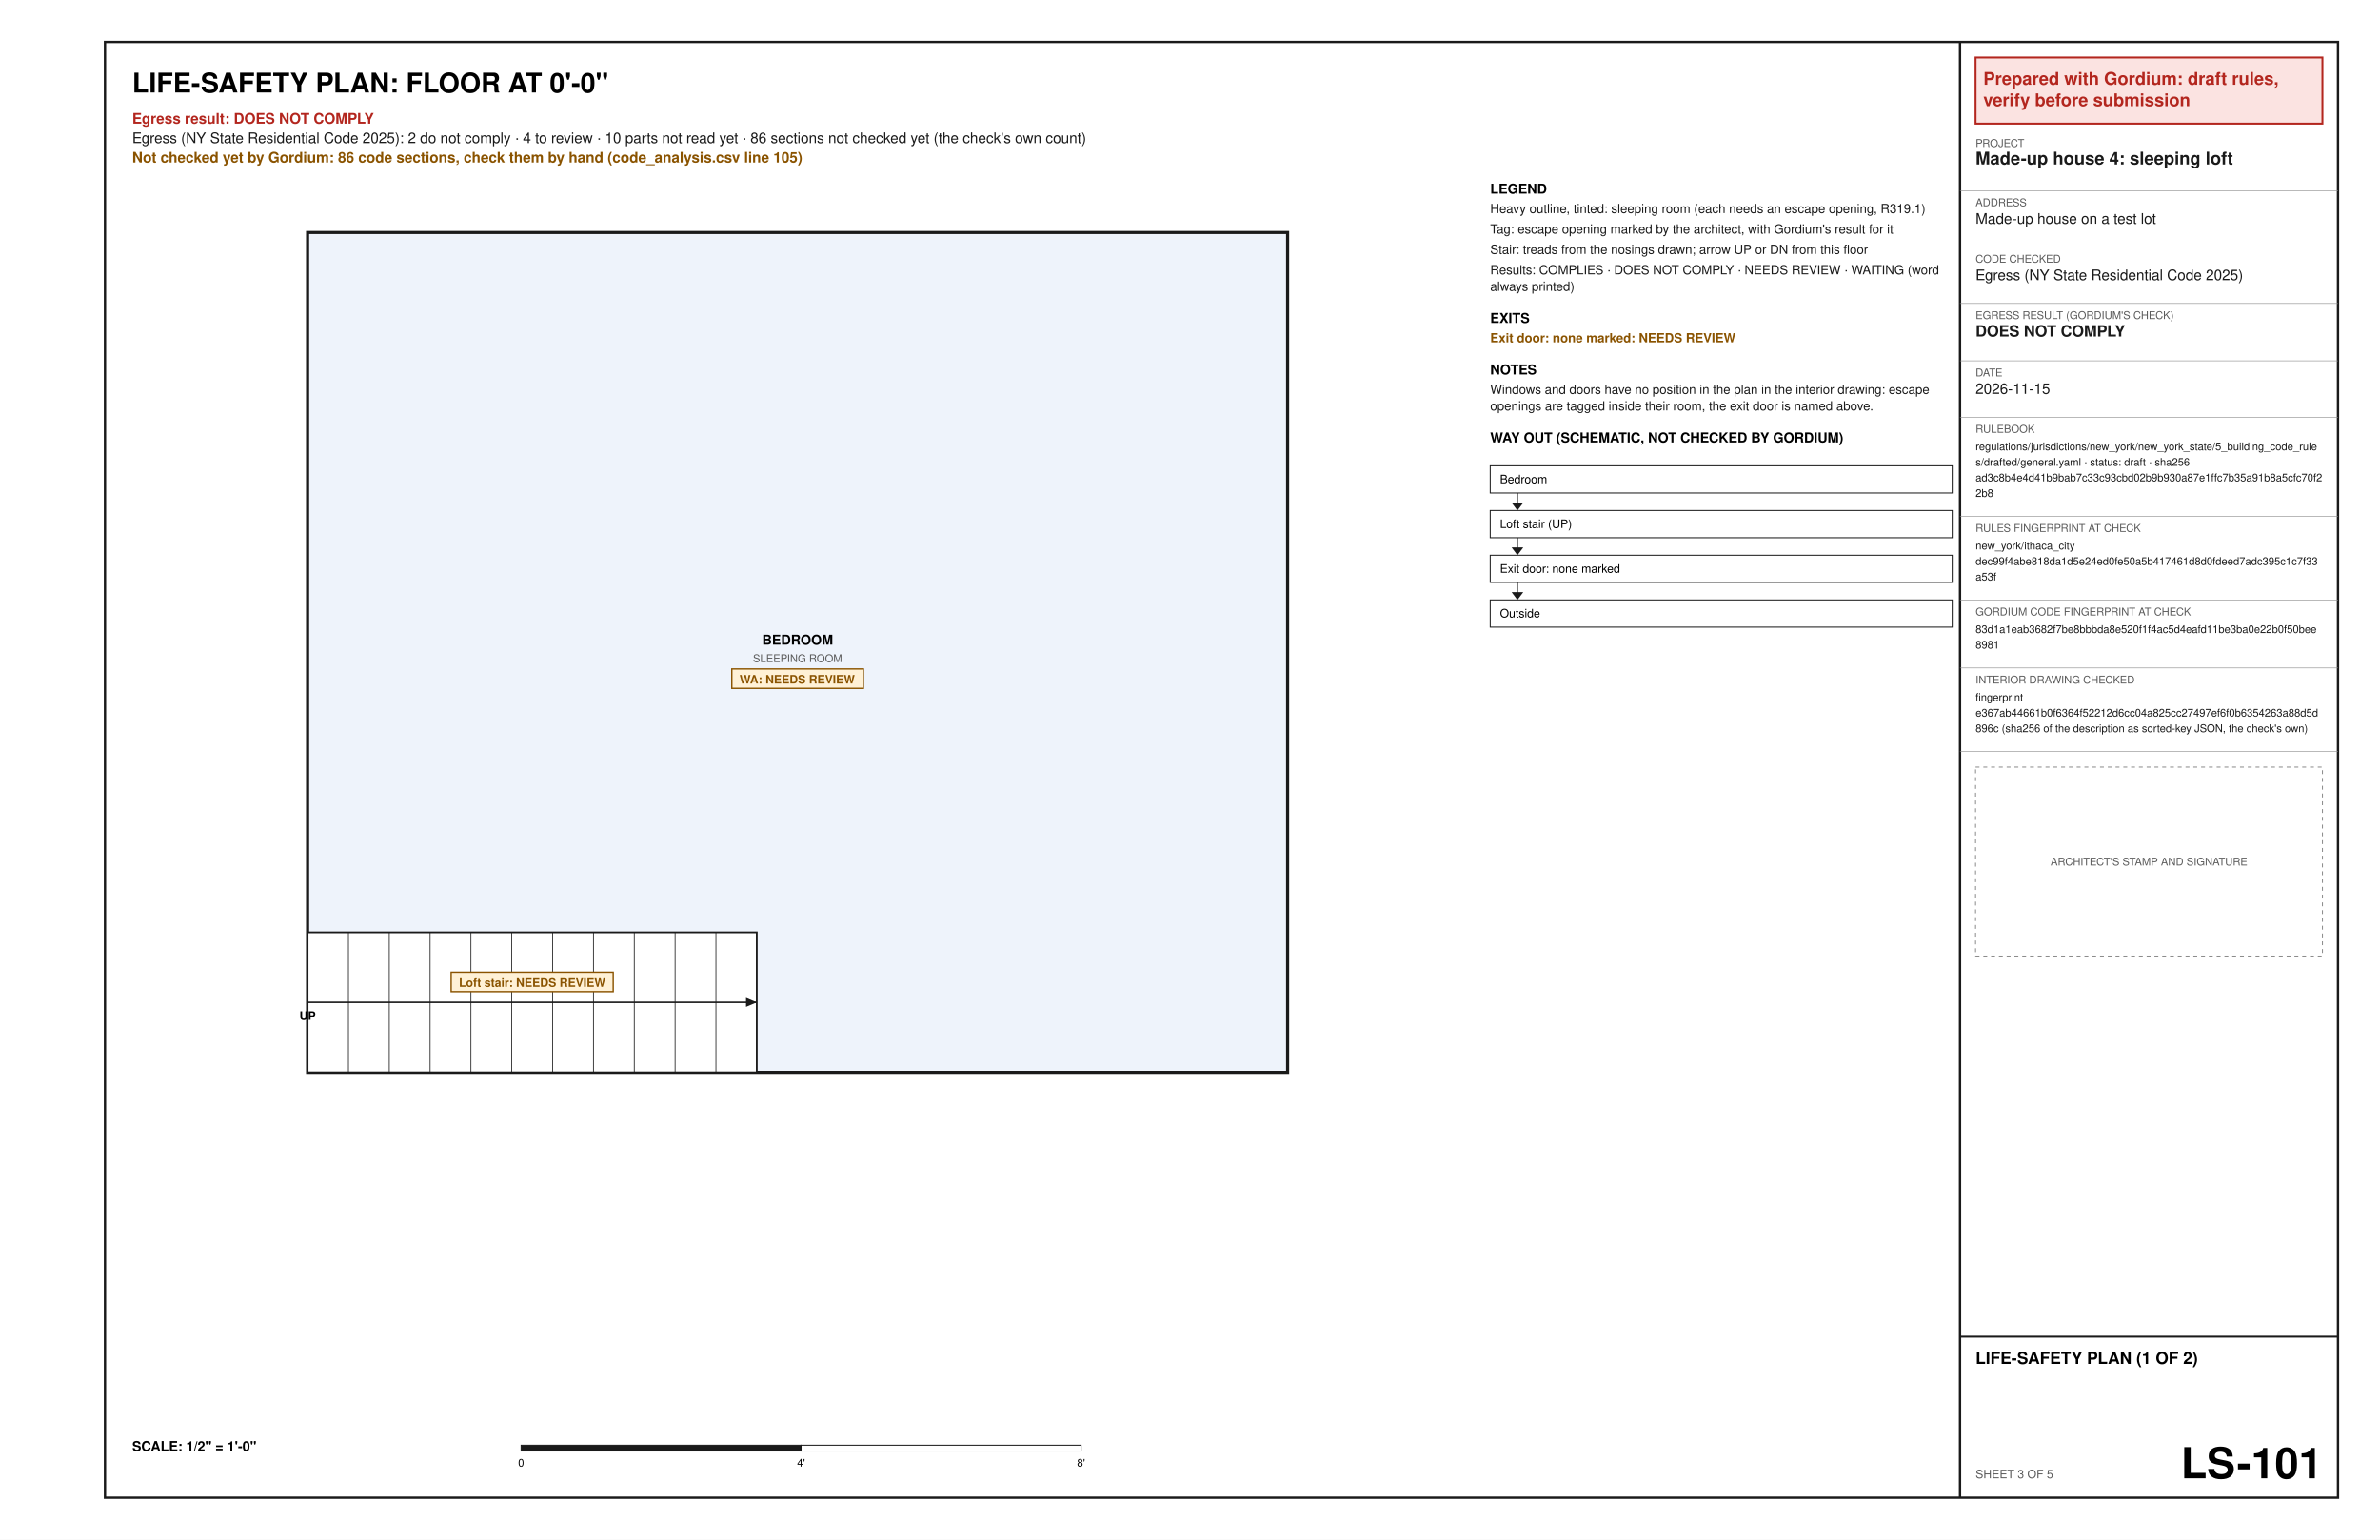
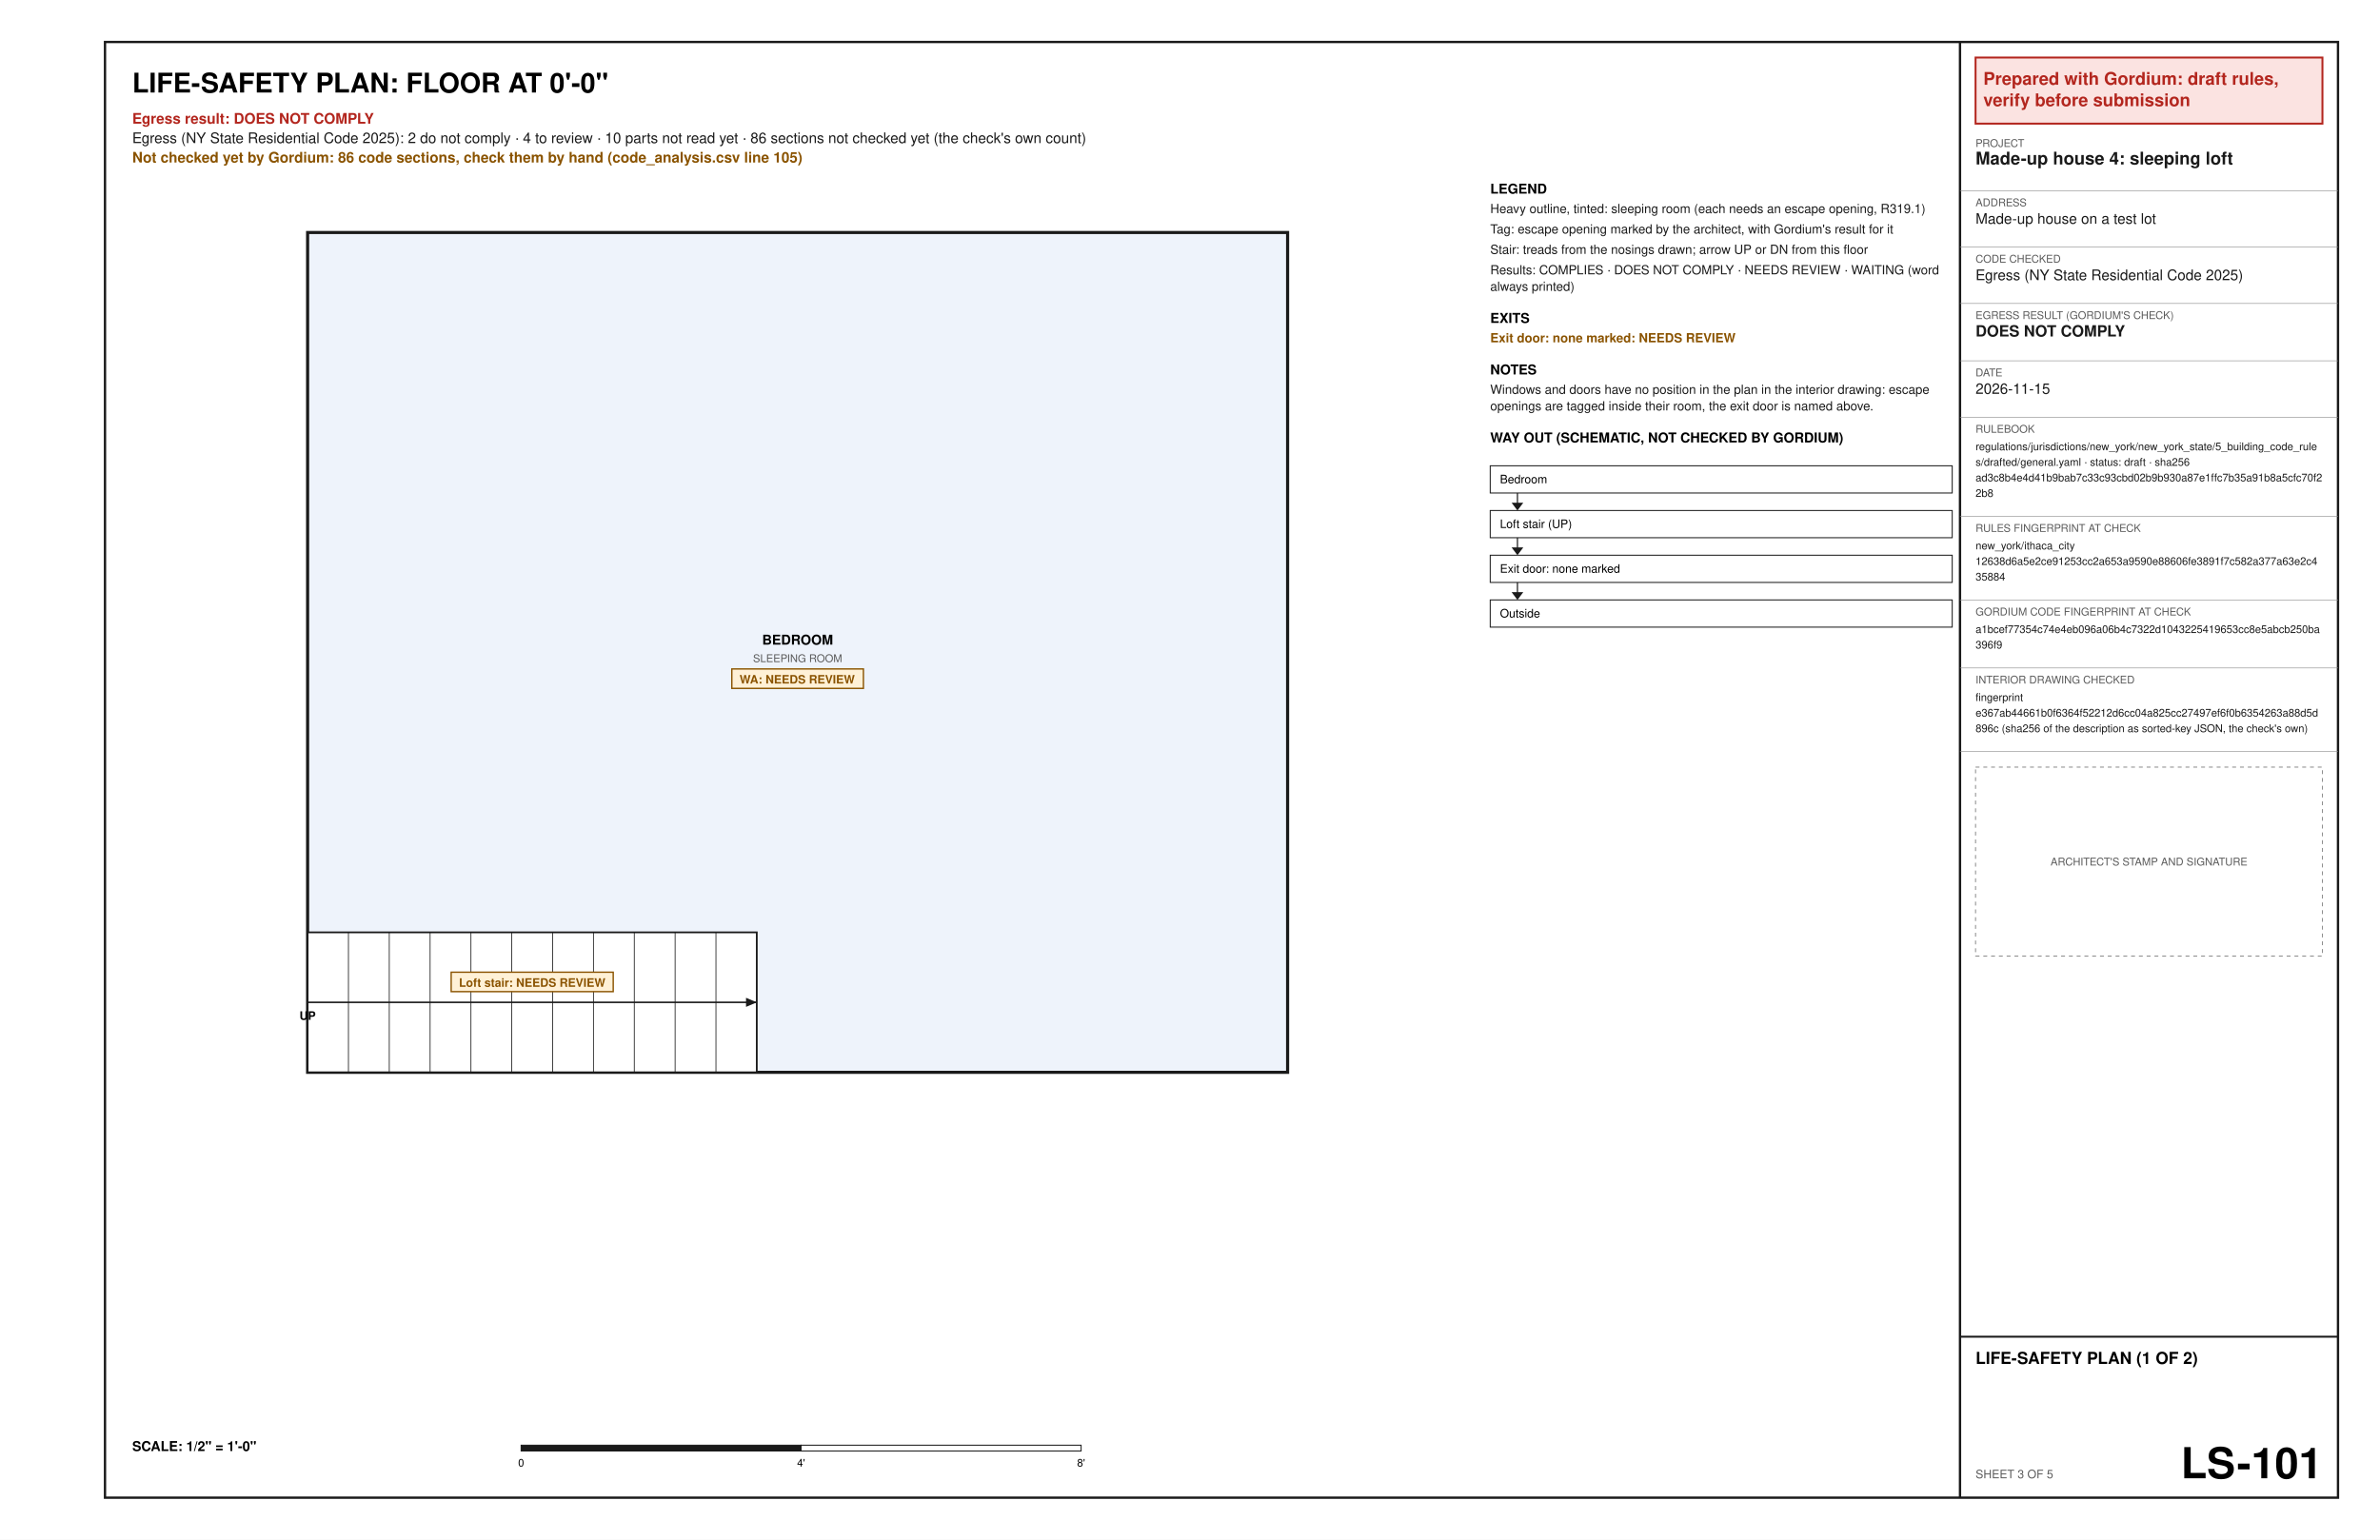
<svg xmlns="http://www.w3.org/2000/svg" width="17in" height="11in" viewBox="0 0 1224 792" font-family="Helvetica, Arial, sans-serif">
  <rect x="0" y="0" width="1224" height="792" fill="#ffffff" />
  <text x="68" y="47.6" font-size="14" font-weight="bold" text-anchor="start" fill="#000000" xml:space="preserve">LIFE-SAFETY PLAN: FLOOR AT 0'-0"</text>
  <text x="68" y="63.6" font-size="7.5" font-weight="bold" text-anchor="start" fill="#b3261e" xml:space="preserve">Egress result: DOES NOT COMPLY</text>
  <text x="68" y="73.6" font-size="7.5" text-anchor="start" fill="#1a1a1a" xml:space="preserve">Egress (NY State Residential Code 2025): 2 do not comply · 4 to review · 10 parts not read yet · 86 sections not checked yet (the check's own count)</text>
  <text x="68" y="83.6" font-size="7.5" font-weight="bold" text-anchor="start" fill="#8a5300" xml:space="preserve">Not checked yet by Gordium: 86 code sections, check them by hand (code_analysis.csv line 105)</text>
  <polygon points="158.2,551.6 662.2,551.6 662.2,119.6 158.2,119.6" fill="#eef3fb" stroke="#1a1a1a" stroke-width="1.6" />
  <text x="410.2" y="331.6" font-size="7" font-weight="bold" text-anchor="middle" fill="#000000" xml:space="preserve">BEDROOM</text>
  <text x="410.2" y="340.6" font-size="5.5" text-anchor="middle" fill="#5a5a5a" xml:space="preserve">SLEEPING ROOM</text>
  <polygon points="376.37,344.1 444.04,344.1 444.04,354.1 376.37,354.1" fill="#fff1d6" stroke="#8a5300" stroke-width="0.7" />
  <text x="380.37" y="351.6" font-size="6" font-weight="bold" text-anchor="start" fill="#8a5300" xml:space="preserve">WA: NEEDS REVIEW</text>
  <polygon points="158.2,551.6 158.2,479.6 389.2,479.6 389.2,551.6" fill="#ffffff" stroke="#1a1a1a" stroke-width="0.9" />
  <line x1="179.2" y1="551.6" x2="179.2" y2="479.6" stroke="#1a1a1a" stroke-width="0.4" />
  <line x1="200.2" y1="551.6" x2="200.2" y2="479.6" stroke="#1a1a1a" stroke-width="0.4" />
  <line x1="221.2" y1="551.6" x2="221.2" y2="479.6" stroke="#1a1a1a" stroke-width="0.4" />
  <line x1="242.2" y1="551.6" x2="242.2" y2="479.6" stroke="#1a1a1a" stroke-width="0.4" />
  <line x1="263.2" y1="551.6" x2="263.2" y2="479.6" stroke="#1a1a1a" stroke-width="0.4" />
  <line x1="284.2" y1="551.6" x2="284.2" y2="479.6" stroke="#1a1a1a" stroke-width="0.4" />
  <line x1="305.2" y1="551.6" x2="305.2" y2="479.6" stroke="#1a1a1a" stroke-width="0.4" />
  <line x1="326.2" y1="551.6" x2="326.2" y2="479.6" stroke="#1a1a1a" stroke-width="0.4" />
  <line x1="347.2" y1="551.6" x2="347.2" y2="479.6" stroke="#1a1a1a" stroke-width="0.4" />
  <line x1="368.2" y1="551.6" x2="368.2" y2="479.6" stroke="#1a1a1a" stroke-width="0.4" />
  <line x1="158.2" y1="515.6" x2="389.2" y2="515.6" stroke="#1a1a1a" stroke-width="0.8" />
  <polygon points="389.2,515.6 383.67,517.94 383.67,513.26" fill="#1a1a1a" />
  <text x="158.2" y="524.6" font-size="6" font-weight="bold" text-anchor="middle" fill="#000000" xml:space="preserve">UP</text>
  <polygon points="232.03,500.1 315.37,500.1 315.37,510.1 232.03,510.1" fill="#fff1d6" stroke="#8a5300" stroke-width="0.7" />
  <text x="236.03" y="507.6" font-size="6" font-weight="bold" text-anchor="start" fill="#8a5300" xml:space="preserve">Loft stair: NEEDS REVIEW</text>
  <text x="68" y="746.4" font-size="7" font-weight="bold" text-anchor="start" fill="#000000" xml:space="preserve">SCALE: 1/2" = 1'-0"</text>
  <polygon points="268,743.4 412,743.4 412,746.4 268,746.4" fill="#1a1a1a" stroke="#1a1a1a" stroke-width="0.5" />
  <polygon points="412,743.4 556,743.4 556,746.4 412,746.4" fill="#ffffff" stroke="#1a1a1a" stroke-width="0.5" />
  <text x="268" y="754.4" font-size="5.5" text-anchor="middle" fill="#000000" xml:space="preserve">0</text>
  <text x="412" y="754.4" font-size="5.5" text-anchor="middle" fill="#000000" xml:space="preserve">4'</text>
  <text x="556" y="754.4" font-size="5.5" text-anchor="middle" fill="#000000" xml:space="preserve">8'</text>
  <text x="766.4" y="99.6" font-size="7" font-weight="bold" text-anchor="start" fill="#000000" xml:space="preserve">LEGEND</text>
  <text x="766.4" y="109.6" font-size="6.5" text-anchor="start" fill="#1a1a1a" xml:space="preserve">Heavy outline, tinted: sleeping room (each needs an escape opening, R319.1)</text>
  <text x="766.4" y="120.1" font-size="6.5" text-anchor="start" fill="#1a1a1a" xml:space="preserve">Tag: escape opening marked by the architect, with Gordium's result for it</text>
  <text x="766.4" y="130.6" font-size="6.5" text-anchor="start" fill="#1a1a1a" xml:space="preserve">Stair: treads from the nosings drawn; arrow UP or DN from this floor</text>
  <text x="766.4" y="141.1" font-size="6.5" text-anchor="start" fill="#1a1a1a" xml:space="preserve">Results: COMPLIES · DOES NOT COMPLY · NEEDS REVIEW · WAITING (word</text>
  <text x="766.4" y="149.6" font-size="6.5" text-anchor="start" fill="#1a1a1a" xml:space="preserve">always printed)</text>
  <text x="766.4" y="166.1" font-size="7" font-weight="bold" text-anchor="start" fill="#000000" xml:space="preserve">EXITS</text>
  <text x="766.4" y="176.1" font-size="6.5" font-weight="bold" text-anchor="start" fill="#8a5300" xml:space="preserve">Exit door: none marked: NEEDS REVIEW</text>
  <text x="766.4" y="192.6" font-size="7" font-weight="bold" text-anchor="start" fill="#000000" xml:space="preserve">NOTES</text>
  <text x="766.4" y="202.6" font-size="6.5" text-anchor="start" fill="#1a1a1a" xml:space="preserve">Windows and doors have no position in the plan in the interior drawing: escape</text>
  <text x="766.4" y="211.1" font-size="6.5" text-anchor="start" fill="#1a1a1a" xml:space="preserve">openings are tagged inside their room, the exit door is named above.</text>
  <text x="766.4" y="227.6" font-size="7" font-weight="bold" text-anchor="start" fill="#000000" xml:space="preserve">WAY OUT (SCHEMATIC, NOT CHECKED BY GORDIUM)</text>
  <polygon points="766.4,239.6 1004,239.6 1004,253.6 766.4,253.6" fill="none" stroke="#1a1a1a" stroke-width="0.5" />
  <text x="771.4" y="248.6" font-size="6" text-anchor="start" fill="#000000" xml:space="preserve">Bedroom</text>
  <line x1="780.4" y1="253.6" x2="780.4" y2="261.6" stroke="#1a1a1a" stroke-width="0.6" />
  <polygon points="777.4,258.6 783.4,258.6 780.4,262.6" fill="#1a1a1a" />
  <polygon points="766.4,262.6 1004,262.6 1004,276.6 766.4,276.6" fill="none" stroke="#1a1a1a" stroke-width="0.5" />
  <text x="771.4" y="271.6" font-size="6" text-anchor="start" fill="#000000" xml:space="preserve">Loft stair (UP)</text>
  <line x1="780.4" y1="276.6" x2="780.4" y2="284.6" stroke="#1a1a1a" stroke-width="0.6" />
  <polygon points="777.4,281.6 783.4,281.6 780.4,285.6" fill="#1a1a1a" />
  <polygon points="766.4,285.6 1004,285.6 1004,299.6 766.4,299.6" fill="none" stroke="#1a1a1a" stroke-width="0.5" />
  <text x="771.4" y="294.6" font-size="6" text-anchor="start" fill="#000000" xml:space="preserve">Exit door: none marked</text>
  <line x1="780.4" y1="299.6" x2="780.4" y2="307.6" stroke="#1a1a1a" stroke-width="0.6" />
  <polygon points="777.4,304.6 783.4,304.6 780.4,308.6" fill="#1a1a1a" />
  <polygon points="766.4,308.6 1004,308.6 1004,322.6 766.4,322.6" fill="none" stroke="#1a1a1a" stroke-width="0.5" />
  <text x="771.4" y="317.6" font-size="6" text-anchor="start" fill="#000000" xml:space="preserve">Outside</text>
  <polygon points="54,21.6 1202.4,21.6 1202.4,770.4 54,770.4" fill="none" stroke="#1a1a1a" stroke-width="1.2" />
  <line x1="1008" y1="21.6" x2="1008" y2="770.4" stroke="#1a1a1a" stroke-width="1.2" />
  <polygon points="1016,29.6 1194.4,29.6 1194.4,63.6 1016,63.6" fill="#fbe3e1" stroke="#b3261e" stroke-width="1" />
  <text x="1020" y="43.6" font-size="9" font-weight="bold" text-anchor="start" fill="#b3261e" xml:space="preserve">Prepared with Gordium: draft rules,</text>
  <text x="1020" y="54.6" font-size="9" font-weight="bold" text-anchor="start" fill="#b3261e" xml:space="preserve">verify before submission</text>
  <text x="1016" y="75.6" font-size="5.5" text-anchor="start" fill="#5a5a5a" xml:space="preserve">PROJECT</text>
  <text x="1016" y="84.6" font-size="9" font-weight="bold" text-anchor="start" fill="#1a1a1a" xml:space="preserve">Made-up house 4: sleeping loft</text>
  <line x1="1008" y1="98.1" x2="1202.4" y2="98.1" stroke="#8c8c8c" stroke-width="0.3" />
  <text x="1016" y="106.1" font-size="5.5" text-anchor="start" fill="#5a5a5a" xml:space="preserve">ADDRESS</text>
  <text x="1016" y="115.1" font-size="7.5" text-anchor="start" fill="#1a1a1a" xml:space="preserve">Made-up house on a test lot</text>
  <line x1="1008" y1="127.1" x2="1202.4" y2="127.1" stroke="#8c8c8c" stroke-width="0.3" />
  <text x="1016" y="135.1" font-size="5.5" text-anchor="start" fill="#5a5a5a" xml:space="preserve">CODE CHECKED</text>
  <text x="1016" y="144.1" font-size="7.5" text-anchor="start" fill="#1a1a1a" xml:space="preserve">Egress (NY State Residential Code 2025)</text>
  <line x1="1008" y1="156.1" x2="1202.4" y2="156.1" stroke="#8c8c8c" stroke-width="0.3" />
  <text x="1016" y="164.1" font-size="5.5" text-anchor="start" fill="#5a5a5a" xml:space="preserve">EGRESS RESULT (GORDIUM'S CHECK)</text>
  <text x="1016" y="173.1" font-size="8" font-weight="bold" text-anchor="start" fill="#1a1a1a" xml:space="preserve">DOES NOT COMPLY</text>
  <line x1="1008" y1="185.6" x2="1202.4" y2="185.6" stroke="#8c8c8c" stroke-width="0.3" />
  <text x="1016" y="193.6" font-size="5.5" text-anchor="start" fill="#5a5a5a" xml:space="preserve">DATE</text>
  <text x="1016" y="202.6" font-size="7.5" text-anchor="start" fill="#1a1a1a" xml:space="preserve">2026-11-15</text>
  <line x1="1008" y1="214.6" x2="1202.4" y2="214.6" stroke="#8c8c8c" stroke-width="0.3" />
  <text x="1016" y="222.6" font-size="5.5" text-anchor="start" fill="#5a5a5a" xml:space="preserve">RULEBOOK</text>
  <text x="1016" y="231.6" font-size="5.5" text-anchor="start" fill="#1a1a1a" xml:space="preserve">regulations/jurisdictions/new_york/new_york_state/5_building_code_rule</text>
  <text x="1016" y="239.6" font-size="5.5" text-anchor="start" fill="#1a1a1a" xml:space="preserve">s/drafted/general.yaml · status: draft · sha256</text>
  <text x="1016" y="247.6" font-size="5.5" text-anchor="start" fill="#1a1a1a" xml:space="preserve">ad3c8b4e4d41b9bab7c33c93cbd02b9b930a87e1ffc7b35a91b8a5cfc70f2</text>
  <text x="1016" y="255.6" font-size="5.5" text-anchor="start" fill="#1a1a1a" xml:space="preserve">2b8</text>
  <line x1="1008" y1="265.6" x2="1202.4" y2="265.6" stroke="#8c8c8c" stroke-width="0.3" />
  <text x="1016" y="273.6" font-size="5.5" text-anchor="start" fill="#5a5a5a" xml:space="preserve">RULES FINGERPRINT AT CHECK</text>
  <text x="1016" y="282.6" font-size="5.5" text-anchor="start" fill="#1a1a1a" xml:space="preserve">new_york/ithaca_city</text>
-   <text x="1016" y="290.6" font-size="5.5" text-anchor="start" fill="#1a1a1a" xml:space="preserve">dec99f4abe818da1d5e24ed0fe50a5b417461d8d0fdeed7adc395c1c7f33</text>
-   <text x="1016" y="298.6" font-size="5.5" text-anchor="start" fill="#1a1a1a" xml:space="preserve">a53f</text>
+   <text x="1016" y="290.6" font-size="5.5" text-anchor="start" fill="#1a1a1a" xml:space="preserve">12638d6a5e2ce91253cc2a653a9590e88606fe3891f7c582a377a63e2c4</text>
+   <text x="1016" y="298.6" font-size="5.5" text-anchor="start" fill="#1a1a1a" xml:space="preserve">35884</text>
  <line x1="1008" y1="308.6" x2="1202.4" y2="308.6" stroke="#8c8c8c" stroke-width="0.3" />
  <text x="1016" y="316.6" font-size="5.5" text-anchor="start" fill="#5a5a5a" xml:space="preserve">GORDIUM CODE FINGERPRINT AT CHECK</text>
-   <text x="1016" y="325.6" font-size="5.5" text-anchor="start" fill="#1a1a1a" xml:space="preserve">83d1a1eab3682f7be8bbbda8e520f1f4ac5d4eafd11be3ba0e22b0f50bee</text>
-   <text x="1016" y="333.6" font-size="5.5" text-anchor="start" fill="#1a1a1a" xml:space="preserve">8981</text>
+   <text x="1016" y="325.6" font-size="5.5" text-anchor="start" fill="#1a1a1a" xml:space="preserve">a1bcef77354c74e4eb096a06b4c7322d1043225419653cc8e5abcb250ba</text>
+   <text x="1016" y="333.6" font-size="5.5" text-anchor="start" fill="#1a1a1a" xml:space="preserve">396f9</text>
  <line x1="1008" y1="343.6" x2="1202.4" y2="343.6" stroke="#8c8c8c" stroke-width="0.3" />
  <text x="1016" y="351.6" font-size="5.5" text-anchor="start" fill="#5a5a5a" xml:space="preserve">INTERIOR DRAWING CHECKED</text>
  <text x="1016" y="360.6" font-size="5.5" text-anchor="start" fill="#1a1a1a" xml:space="preserve">fingerprint</text>
  <text x="1016" y="368.6" font-size="5.5" text-anchor="start" fill="#1a1a1a" xml:space="preserve">e367ab44661b0f6364f52212d6cc04a825cc27497ef6f0b6354263a88d5d</text>
  <text x="1016" y="376.6" font-size="5.5" text-anchor="start" fill="#1a1a1a" xml:space="preserve">896c (sha256 of the description as sorted-key JSON, the check's own)</text>
  <line x1="1008" y1="386.6" x2="1202.4" y2="386.6" stroke="#8c8c8c" stroke-width="0.3" />
  <polygon points="1016,394.6 1194.4,394.6 1194.4,491.8 1016,491.8" fill="none" stroke="#8c8c8c" stroke-width="0.5" stroke-dasharray="2 2" />
  <text x="1105.2" y="445.2" font-size="5.5" text-anchor="middle" fill="#5a5a5a" xml:space="preserve">ARCHITECT'S STAMP AND SIGNATURE</text>
  <line x1="1008" y1="687.6" x2="1202.4" y2="687.6" stroke="#1a1a1a" stroke-width="1" />
  <text x="1016" y="701.6" font-size="8.5" font-weight="bold" text-anchor="start" fill="#000000" xml:space="preserve">LIFE-SAFETY PLAN (1 OF 2)</text>
  <text x="1016" y="760.4" font-size="6" text-anchor="start" fill="#5a5a5a" xml:space="preserve">SHEET 3 OF 5</text>
  <text x="1194.4" y="760.4" font-size="22" font-weight="bold" text-anchor="end" fill="#000000" xml:space="preserve">LS-101</text>
</svg>
